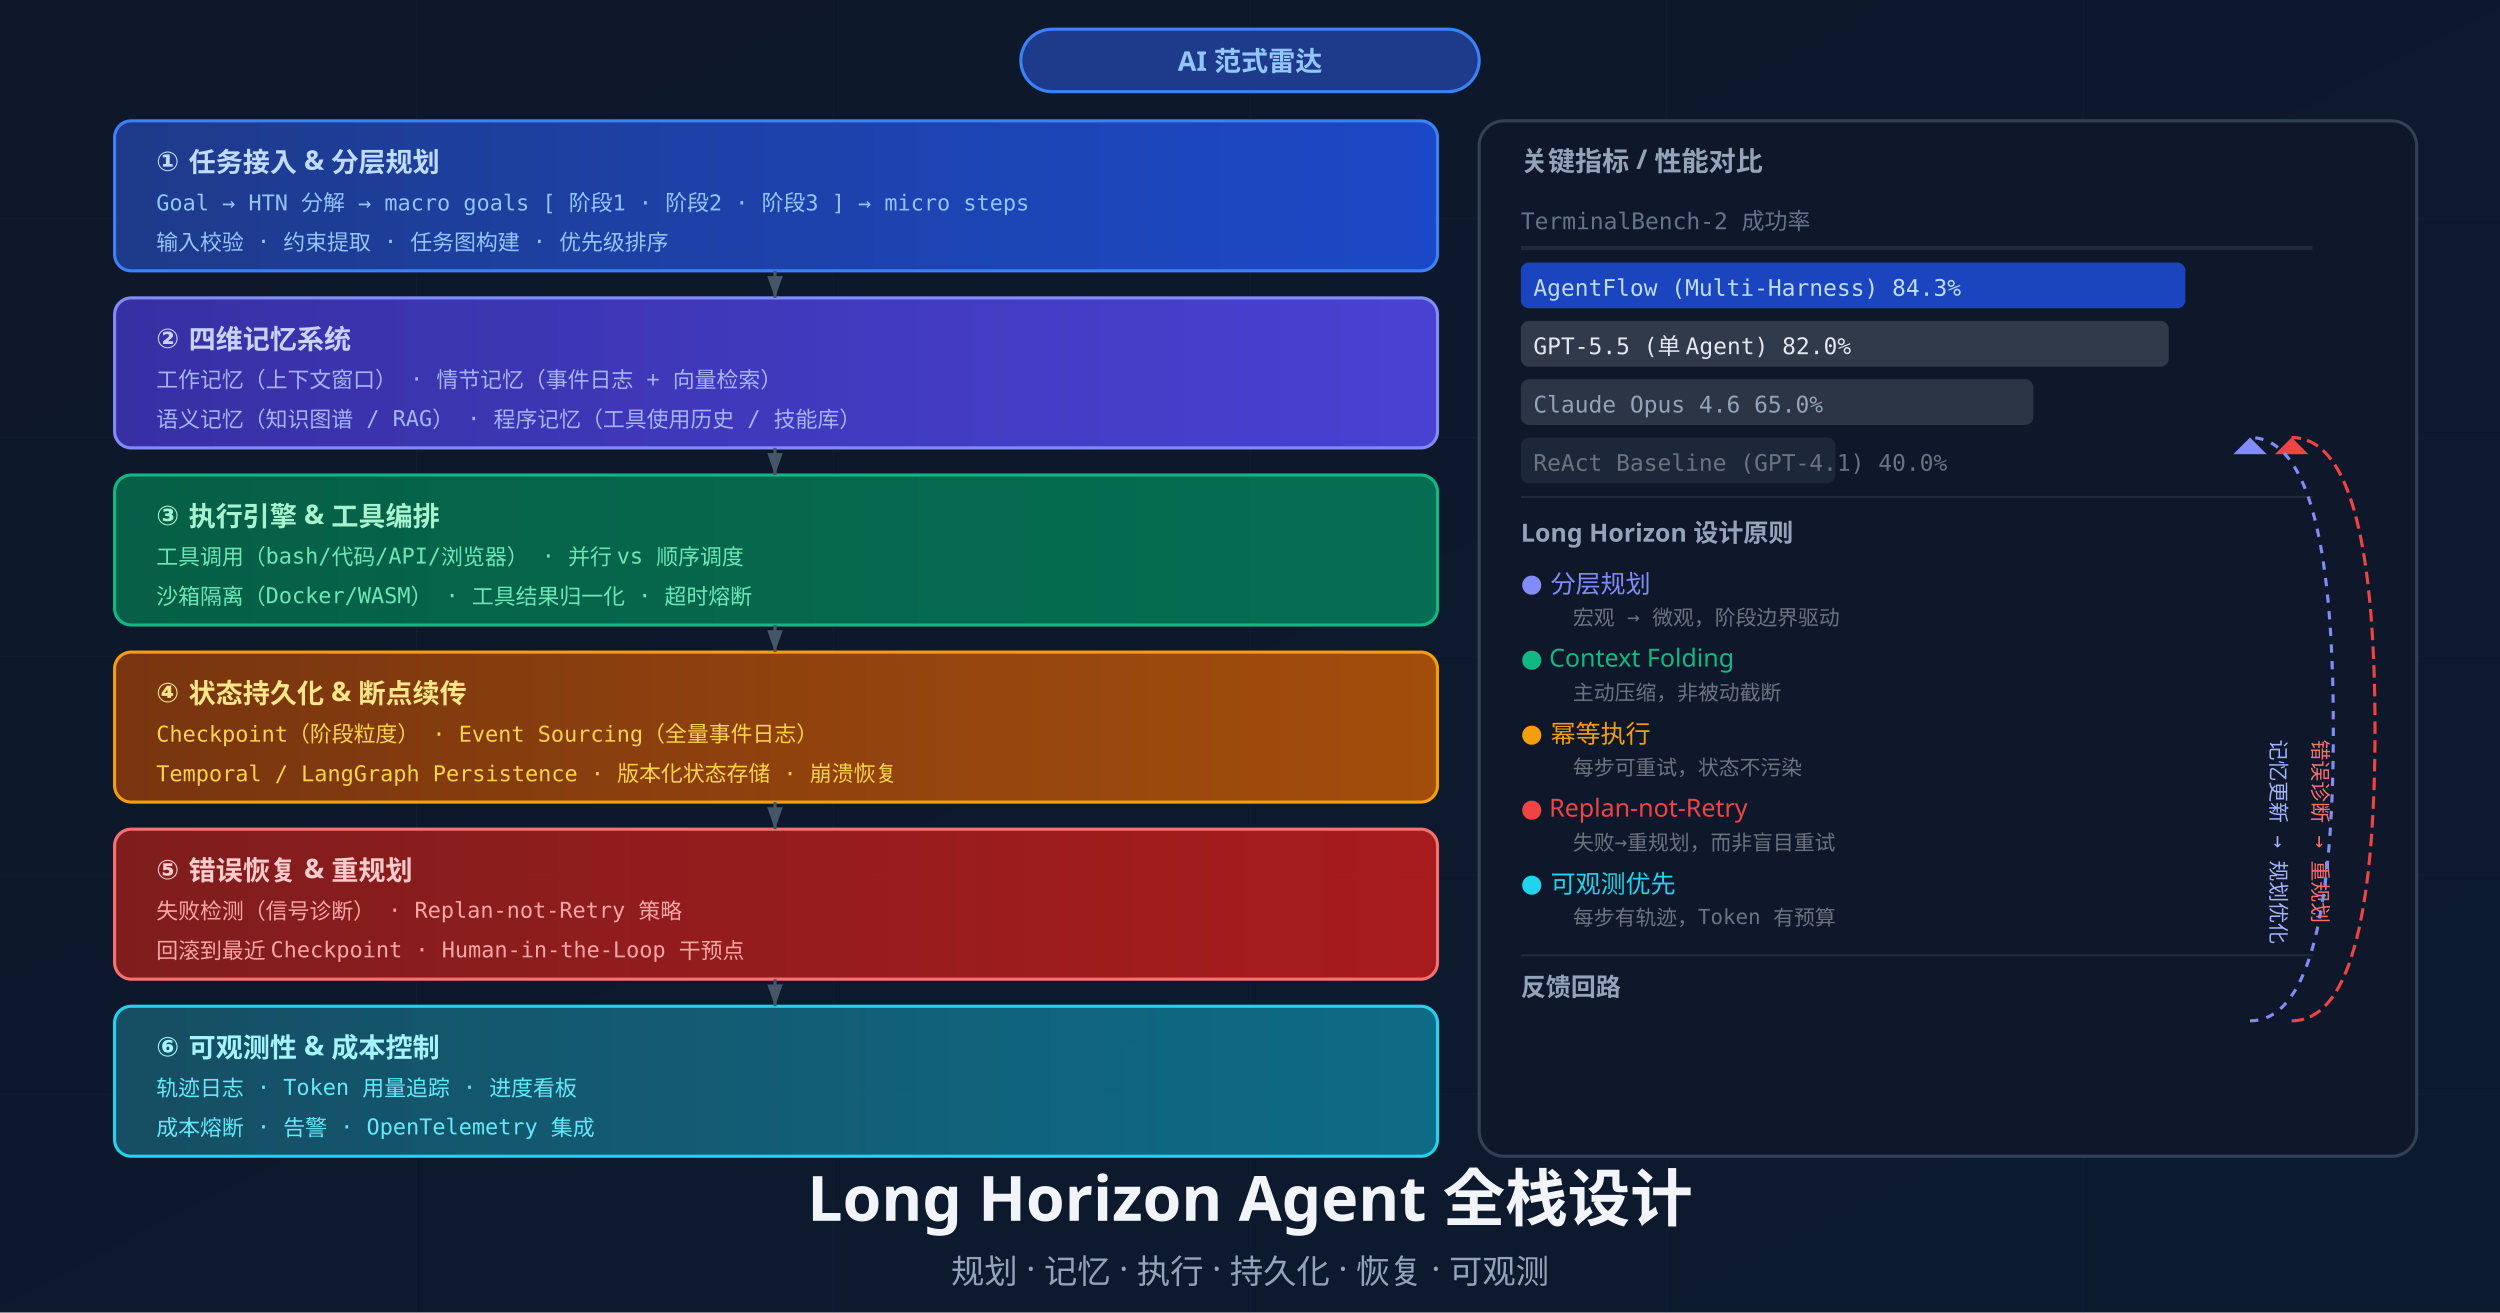
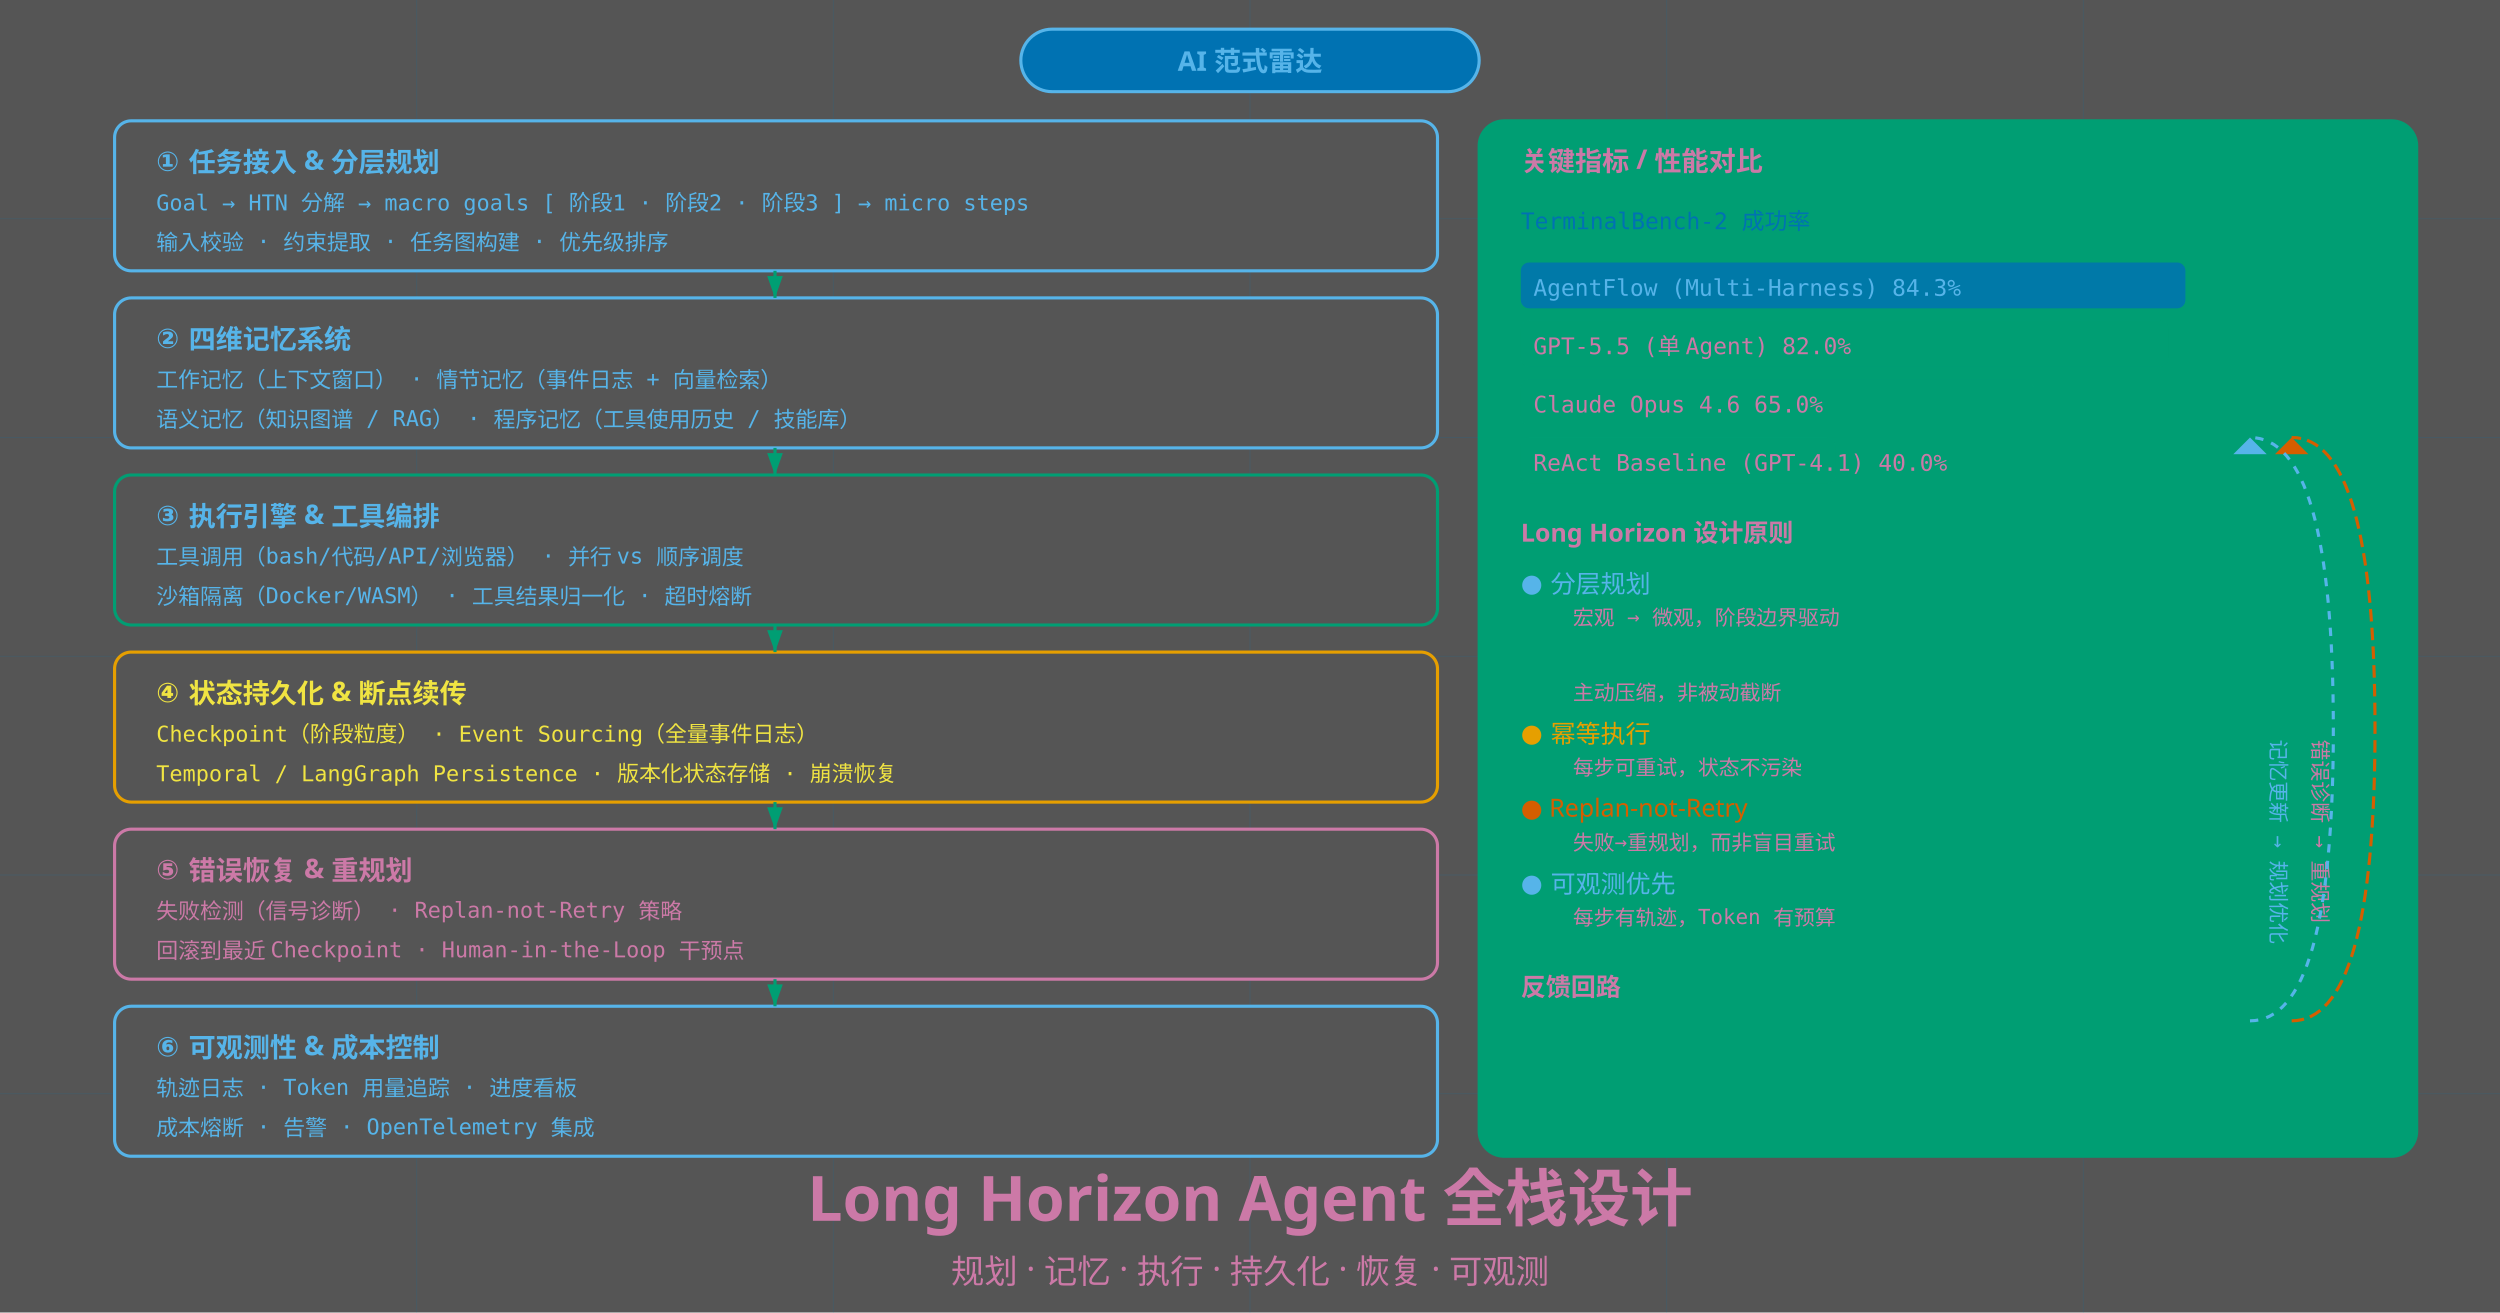
<svg xmlns="http://www.w3.org/2000/svg" viewBox="0 0 1200 630" width="1200" height="630">
  <defs>
-     <linearGradient id="bg" x1="0%" y1="0%" x2="100%" y2="100%">
-       <stop offset="0%" style="stop-color:#0f172a;stop-opacity:1" />
-       <stop offset="100%" style="stop-color:#0c1a2e;stop-opacity:1" />
-     </linearGradient>
-     <linearGradient id="l1" x1="0%" y1="0%" x2="100%" y2="0%">
-       <stop offset="0%" style="stop-color:#1e3a8a;stop-opacity:1" />
-       <stop offset="100%" style="stop-color:#1d4ed8;stop-opacity:0.9" />
-     </linearGradient>
-     <linearGradient id="l2" x1="0%" y1="0%" x2="100%" y2="0%">
-       <stop offset="0%" style="stop-color:#3730a3;stop-opacity:1" />
-       <stop offset="100%" style="stop-color:#4f46e5;stop-opacity:0.9" />
-     </linearGradient>
-     <linearGradient id="l3" x1="0%" y1="0%" x2="100%" y2="0%">
-       <stop offset="0%" style="stop-color:#065f46;stop-opacity:1" />
-       <stop offset="100%" style="stop-color:#047857;stop-opacity:0.9" />
-     </linearGradient>
-     <linearGradient id="l4" x1="0%" y1="0%" x2="100%" y2="0%">
-       <stop offset="0%" style="stop-color:#78350f;stop-opacity:1" />
-       <stop offset="100%" style="stop-color:#b45309;stop-opacity:0.9" />
-     </linearGradient>
-     <linearGradient id="l5" x1="0%" y1="0%" x2="100%" y2="0%">
-       <stop offset="0%" style="stop-color:#7f1d1d;stop-opacity:1" />
-       <stop offset="100%" style="stop-color:#b91c1c;stop-opacity:0.9" />
-     </linearGradient>
-     <linearGradient id="l6" x1="0%" y1="0%" x2="100%" y2="0%">
-       <stop offset="0%" style="stop-color:#164e63;stop-opacity:1" />
-       <stop offset="100%" style="stop-color:#0e7490;stop-opacity:0.9" />
-     </linearGradient>
    <filter id="glow">
      <feGaussianBlur stdDeviation="3" result="blur" />
      <feMerge>
        <feMergeNode in="blur" />
        <feMergeNode in="SourceGraphic" />
      </feMerge>
    </filter>
    <marker id="arr" markerWidth="7" markerHeight="5" refX="7" refY="2.5" orient="auto">
-       <polygon points="0 0, 7 2.5, 0 5" fill="#475569" />
+       <polygon points="0 0, 7 2.5, 0 5" fill="#009E73" />
    </marker>
  </defs>
-   <rect width="1200" height="630" fill="url(#bg)" />
-   <g stroke="#1e3a5f" stroke-width="0.4" opacity="0.18">
+   <rect width="1200" height="630" fill="#555555" />
+   <g stroke="#0072B2" stroke-width="0.4" opacity="0.18">
    <line x1="0" y1="105" x2="1200" y2="105" />
    <line x1="0" y1="210" x2="1200" y2="210" />
    <line x1="0" y1="315" x2="1200" y2="315" />
    <line x1="0" y1="420" x2="1200" y2="420" />
    <line x1="0" y1="525" x2="1200" y2="525" />
    <line x1="200" y1="0" x2="200" y2="630" />
    <line x1="400" y1="0" x2="400" y2="630" />
    <line x1="600" y1="0" x2="600" y2="630" />
    <line x1="800" y1="0" x2="800" y2="630" />
    <line x1="1000" y1="0" x2="1000" y2="630" />
  </g>
-   <rect x="490" y="14" width="220" height="30" rx="15" fill="#1e3a8a" stroke="#3b82f6" stroke-width="1.5" />
-   <text x="600" y="34" font-family="sans-serif" font-size="13" font-weight="bold" fill="#93c5fd" text-anchor="middle">AI 范式雷达</text>
-   <rect x="55" y="58" width="635" height="72" rx="8" fill="url(#l1)" stroke="#3b82f6" stroke-width="1.5" />
-   <text x="75" y="82" font-family="sans-serif" font-size="13" font-weight="bold" fill="#bfdbfe">① 任务接入 &amp; 分层规划</text>
-   <text x="75" y="101" font-family="monospace" font-size="10.5" fill="#93c5fd">Goal → HTN 分解 → macro goals [ 阶段1 · 阶段2 · 阶段3 ] → micro steps</text>
-   <text x="75" y="120" font-family="monospace" font-size="10.5" fill="#93c5fd">输入校验 · 约束提取 · 任务图构建 · 优先级排序</text>
-   <rect x="55" y="143" width="635" height="72" rx="8" fill="url(#l2)" stroke="#818cf8" stroke-width="1.5" />
-   <text x="75" y="167" font-family="sans-serif" font-size="13" font-weight="bold" fill="#c7d2fe">② 四维记忆系统</text>
-   <text x="75" y="186" font-family="monospace" font-size="10.5" fill="#a5b4fc">工作记忆（上下文窗口） · 情节记忆（事件日志 + 向量检索）</text>
-   <text x="75" y="205" font-family="monospace" font-size="10.5" fill="#a5b4fc">语义记忆（知识图谱 / RAG） · 程序记忆（工具使用历史 / 技能库）</text>
-   <rect x="55" y="228" width="635" height="72" rx="8" fill="url(#l3)" stroke="#10b981" stroke-width="1.5" />
-   <text x="75" y="252" font-family="sans-serif" font-size="13" font-weight="bold" fill="#a7f3d0">③ 执行引擎 &amp; 工具编排</text>
-   <text x="75" y="271" font-family="monospace" font-size="10.5" fill="#6ee7b7">工具调用（bash/代码/API/浏览器） · 并行 vs 顺序调度</text>
-   <text x="75" y="290" font-family="monospace" font-size="10.5" fill="#6ee7b7">沙箱隔离（Docker/WASM） · 工具结果归一化 · 超时熔断</text>
-   <rect x="55" y="313" width="635" height="72" rx="8" fill="url(#l4)" stroke="#f59e0b" stroke-width="1.5" />
-   <text x="75" y="337" font-family="sans-serif" font-size="13" font-weight="bold" fill="#fde68a">④ 状态持久化 &amp; 断点续传</text>
-   <text x="75" y="356" font-family="monospace" font-size="10.5" fill="#fcd34d">Checkpoint（阶段粒度） · Event Sourcing（全量事件日志）</text>
-   <text x="75" y="375" font-family="monospace" font-size="10.5" fill="#fcd34d">Temporal / LangGraph Persistence · 版本化状态存储 · 崩溃恢复</text>
-   <rect x="55" y="398" width="635" height="72" rx="8" fill="url(#l5)" stroke="#f87171" stroke-width="1.5" />
-   <text x="75" y="422" font-family="sans-serif" font-size="13" font-weight="bold" fill="#fecaca">⑤ 错误恢复 &amp; 重规划</text>
-   <text x="75" y="441" font-family="monospace" font-size="10.5" fill="#fca5a5">失败检测（信号诊断） · Replan-not-Retry 策略</text>
-   <text x="75" y="460" font-family="monospace" font-size="10.5" fill="#fca5a5">回滚到最近 Checkpoint · Human-in-the-Loop 干预点</text>
-   <rect x="55" y="483" width="635" height="72" rx="8" fill="url(#l6)" stroke="#22d3ee" stroke-width="1.5" />
-   <text x="75" y="507" font-family="sans-serif" font-size="13" font-weight="bold" fill="#a5f3fc">⑥ 可观测性 &amp; 成本控制</text>
-   <text x="75" y="526" font-family="monospace" font-size="10.5" fill="#67e8f9">轨迹日志 · Token 用量追踪 · 进度看板</text>
-   <text x="75" y="545" font-family="monospace" font-size="10.5" fill="#67e8f9">成本熔断 · 告警 · OpenTelemetry 集成</text>
-   <line x1="372" y1="130" x2="372" y2="143" stroke="#475569" stroke-width="1.5" marker-end="url(#arr)" />
-   <line x1="372" y1="215" x2="372" y2="228" stroke="#475569" stroke-width="1.5" marker-end="url(#arr)" />
-   <line x1="372" y1="300" x2="372" y2="313" stroke="#475569" stroke-width="1.5" marker-end="url(#arr)" />
-   <line x1="372" y1="385" x2="372" y2="398" stroke="#475569" stroke-width="1.5" marker-end="url(#arr)" />
-   <line x1="372" y1="470" x2="372" y2="483" stroke="#475569" stroke-width="1.5" marker-end="url(#arr)" />
-   <rect x="710" y="58" width="450" height="497" rx="12" fill="#0f172a" stroke="#334155" stroke-width="1.5" />
-   <text x="730" y="82" font-family="sans-serif" font-size="13" font-weight="bold" fill="#94a3b8">关键指标 / 性能对比</text>
-   <text x="730" y="110" font-family="monospace" font-size="11" fill="#64748b">TerminalBench-2 成功率</text>
-   <rect x="730" y="118" width="380" height="2" fill="#1e293b" />
-   <rect x="730" y="126" width="319" height="22" rx="4" fill="#1d4ed8" opacity="0.85" />
-   <text x="736" y="142" font-family="monospace" font-size="11" fill="#bfdbfe">AgentFlow (Multi-Harness)  84.3%</text>
-   <rect x="730" y="154" width="311" height="22" rx="4" fill="#374151" opacity="0.85" />
-   <text x="736" y="170" font-family="monospace" font-size="11" fill="#e2e8f0">GPT-5.5 (单 Agent)        82.0%</text>
-   <rect x="730" y="182" width="246" height="22" rx="4" fill="#374151" opacity="0.7" />
-   <text x="736" y="198" font-family="monospace" font-size="11" fill="#94a3b8">Claude Opus 4.6           65.0%</text>
-   <rect x="730" y="210" width="151" height="22" rx="4" fill="#1e293b" opacity="0.9" />
-   <text x="736" y="226" font-family="monospace" font-size="11" fill="#6b7280">ReAct Baseline (GPT-4.1)  40.0%</text>
-   <rect x="730" y="238" width="380" height="1" fill="#1e293b" />
-   <text x="730" y="260" font-family="sans-serif" font-size="12" font-weight="bold" fill="#94a3b8">Long Horizon 设计原则</text>
-   <text x="730" y="284" font-family="sans-serif" font-size="12" fill="#818cf8">● 分层规划</text>
-   <text x="755" y="300" font-family="monospace" font-size="10" fill="#6b7280">宏观 → 微观，阶段边界驱动</text>
-   <text x="730" y="320" font-family="sans-serif" font-size="12" fill="#10b981">● Context Folding</text>
-   <text x="755" y="336" font-family="monospace" font-size="10" fill="#6b7280">主动压缩，非被动截断</text>
-   <text x="730" y="356" font-family="sans-serif" font-size="12" fill="#f59e0b">● 幂等执行</text>
-   <text x="755" y="372" font-family="monospace" font-size="10" fill="#6b7280">每步可重试，状态不污染</text>
-   <text x="730" y="392" font-family="sans-serif" font-size="12" fill="#ef4444">● Replan-not-Retry</text>
-   <text x="755" y="408" font-family="monospace" font-size="10" fill="#6b7280">失败→重规划，而非盲目重试</text>
-   <text x="730" y="428" font-family="sans-serif" font-size="12" fill="#22d3ee">● 可观测优先</text>
-   <text x="755" y="444" font-family="monospace" font-size="10" fill="#6b7280">每步有轨迹，Token 有预算</text>
-   <rect x="730" y="458" width="380" height="1" fill="#1e293b" />
-   <text x="730" y="478" font-family="sans-serif" font-size="12" font-weight="bold" fill="#94a3b8">反馈回路</text>
-   <path d="M 1100 490 Q 1140 490 1140 350 Q 1140 210 1100 210" stroke="#ef4444" stroke-width="1.5" fill="none" stroke-dasharray="6,3" />
-   <polygon points="1100,210 1108,218 1092,218" fill="#ef4444" />
-   <text x="1110" y="355" font-family="monospace" font-size="10" fill="#f87171" transform="rotate(90,1110,355)">错误诊断 → 重规划</text>
-   <path d="M 1080 490 Q 1120 490 1120 350 Q 1120 210 1080 210" stroke="#818cf8" stroke-width="1.5" fill="none" stroke-dasharray="4,4" />
-   <polygon points="1080,210 1088,218 1072,218" fill="#818cf8" />
-   <text x="1090" y="355" font-family="monospace" font-size="10" fill="#a5b4fc" transform="rotate(90,1090,355)">记忆更新 → 规划优化</text>
-   <text x="600" y="586" font-family="sans-serif" font-size="30" font-weight="bold" fill="#f1f5f9" text-anchor="middle">Long Horizon Agent 全栈设计</text>
-   <text x="600" y="616" font-family="sans-serif" font-size="16" fill="#94a3b8" text-anchor="middle">规划 · 记忆 · 执行 · 持久化 · 恢复 · 可观测</text>
+   <rect x="490" y="14" width="220" height="30" rx="15" fill="#0072B2" stroke="#56B4E9" stroke-width="1.5" />
+   <text x="600" y="34" font-family="sans-serif" font-size="13" font-weight="bold" fill="#56B4E9" text-anchor="middle">AI 范式雷达</text>
+   <rect x="55" y="58" width="635" height="72" rx="8" fill="#555555" stroke="#56B4E9" stroke-width="1.5" />
+   <text x="75" y="82" font-family="sans-serif" font-size="13" font-weight="bold" fill="#56B4E9">① 任务接入 &amp; 分层规划</text>
+   <text x="75" y="101" font-family="monospace" font-size="10.5" fill="#56B4E9">Goal → HTN 分解 → macro goals [ 阶段1 · 阶段2 · 阶段3 ] → micro steps</text>
+   <text x="75" y="120" font-family="monospace" font-size="10.5" fill="#56B4E9">输入校验 · 约束提取 · 任务图构建 · 优先级排序</text>
+   <rect x="55" y="143" width="635" height="72" rx="8" fill="#555555" stroke="#56B4E9" stroke-width="1.5" />
+   <text x="75" y="167" font-family="sans-serif" font-size="13" font-weight="bold" fill="#56B4E9">② 四维记忆系统</text>
+   <text x="75" y="186" font-family="monospace" font-size="10.5" fill="#56B4E9">工作记忆（上下文窗口） · 情节记忆（事件日志 + 向量检索）</text>
+   <text x="75" y="205" font-family="monospace" font-size="10.5" fill="#56B4E9">语义记忆（知识图谱 / RAG） · 程序记忆（工具使用历史 / 技能库）</text>
+   <rect x="55" y="228" width="635" height="72" rx="8" fill="#555555" stroke="#009E73" stroke-width="1.5" />
+   <text x="75" y="252" font-family="sans-serif" font-size="13" font-weight="bold" fill="#56B4E9">③ 执行引擎 &amp; 工具编排</text>
+   <text x="75" y="271" font-family="monospace" font-size="10.5" fill="#56B4E9">工具调用（bash/代码/API/浏览器） · 并行 vs 顺序调度</text>
+   <text x="75" y="290" font-family="monospace" font-size="10.5" fill="#56B4E9">沙箱隔离（Docker/WASM） · 工具结果归一化 · 超时熔断</text>
+   <rect x="55" y="313" width="635" height="72" rx="8" fill="#555555" stroke="#E69F00" stroke-width="1.5" />
+   <text x="75" y="337" font-family="sans-serif" font-size="13" font-weight="bold" fill="#F0E442">④ 状态持久化 &amp; 断点续传</text>
+   <text x="75" y="356" font-family="monospace" font-size="10.5" fill="#F0E442">Checkpoint（阶段粒度） · Event Sourcing（全量事件日志）</text>
+   <text x="75" y="375" font-family="monospace" font-size="10.5" fill="#F0E442">Temporal / LangGraph Persistence · 版本化状态存储 · 崩溃恢复</text>
+   <rect x="55" y="398" width="635" height="72" rx="8" fill="#555555" stroke="#CC79A7" stroke-width="1.5" />
+   <text x="75" y="422" font-family="sans-serif" font-size="13" font-weight="bold" fill="#CC79A7">⑤ 错误恢复 &amp; 重规划</text>
+   <text x="75" y="441" font-family="monospace" font-size="10.5" fill="#CC79A7">失败检测（信号诊断） · Replan-not-Retry 策略</text>
+   <text x="75" y="460" font-family="monospace" font-size="10.5" fill="#CC79A7">回滚到最近 Checkpoint · Human-in-the-Loop 干预点</text>
+   <rect x="55" y="483" width="635" height="72" rx="8" fill="#555555" stroke="#56B4E9" stroke-width="1.5" />
+   <text x="75" y="507" font-family="sans-serif" font-size="13" font-weight="bold" fill="#56B4E9">⑥ 可观测性 &amp; 成本控制</text>
+   <text x="75" y="526" font-family="monospace" font-size="10.5" fill="#56B4E9">轨迹日志 · Token 用量追踪 · 进度看板</text>
+   <text x="75" y="545" font-family="monospace" font-size="10.5" fill="#56B4E9">成本熔断 · 告警 · OpenTelemetry 集成</text>
+   <line x1="372" y1="130" x2="372" y2="143" stroke="#009E73" stroke-width="1.5" marker-end="url(#arr)" />
+   <line x1="372" y1="215" x2="372" y2="228" stroke="#009E73" stroke-width="1.5" marker-end="url(#arr)" />
+   <line x1="372" y1="300" x2="372" y2="313" stroke="#009E73" stroke-width="1.5" marker-end="url(#arr)" />
+   <line x1="372" y1="385" x2="372" y2="398" stroke="#009E73" stroke-width="1.5" marker-end="url(#arr)" />
+   <line x1="372" y1="470" x2="372" y2="483" stroke="#009E73" stroke-width="1.5" marker-end="url(#arr)" />
+   <rect x="710" y="58" width="450" height="497" rx="12" fill="#009E73" stroke="#009E73" stroke-width="1.5" />
+   <text x="730" y="82" font-family="sans-serif" font-size="13" font-weight="bold" fill="#CC79A7">关键指标 / 性能对比</text>
+   <text x="730" y="110" font-family="monospace" font-size="11" fill="#0072B2">TerminalBench-2 成功率</text>
+   <rect x="730" y="118" width="380" height="2" fill="#009E73" />
+   <rect x="730" y="126" width="319" height="22" rx="4" fill="#0072B2" opacity="0.85" />
+   <text x="736" y="142" font-family="monospace" font-size="11" fill="#56B4E9">AgentFlow (Multi-Harness)  84.3%</text>
+   <rect x="730" y="154" width="311" height="22" rx="4" fill="#009E73" opacity="0.85" />
+   <text x="736" y="170" font-family="monospace" font-size="11" fill="#CC79A7">GPT-5.5 (单 Agent)        82.0%</text>
+   <rect x="730" y="182" width="246" height="22" rx="4" fill="#009E73" opacity="0.7" />
+   <text x="736" y="198" font-family="monospace" font-size="11" fill="#CC79A7">Claude Opus 4.6           65.0%</text>
+   <rect x="730" y="210" width="151" height="22" rx="4" fill="#009E73" opacity="0.9" />
+   <text x="736" y="226" font-family="monospace" font-size="11" fill="#CC79A7">ReAct Baseline (GPT-4.1)  40.0%</text>
+   <rect x="730" y="238" width="380" height="1" fill="#009E73" />
+   <text x="730" y="260" font-family="sans-serif" font-size="12" font-weight="bold" fill="#CC79A7">Long Horizon 设计原则</text>
+   <text x="730" y="284" font-family="sans-serif" font-size="12" fill="#56B4E9">● 分层规划</text>
+   <text x="755" y="300" font-family="monospace" font-size="10" fill="#CC79A7">宏观 → 微观，阶段边界驱动</text>
+   <text x="730" y="320" font-family="sans-serif" font-size="12" fill="#009E73">● Context Folding</text>
+   <text x="755" y="336" font-family="monospace" font-size="10" fill="#CC79A7">主动压缩，非被动截断</text>
+   <text x="730" y="356" font-family="sans-serif" font-size="12" fill="#E69F00">● 幂等执行</text>
+   <text x="755" y="372" font-family="monospace" font-size="10" fill="#CC79A7">每步可重试，状态不污染</text>
+   <text x="730" y="392" font-family="sans-serif" font-size="12" fill="#D55E00">● Replan-not-Retry</text>
+   <text x="755" y="408" font-family="monospace" font-size="10" fill="#CC79A7">失败→重规划，而非盲目重试</text>
+   <text x="730" y="428" font-family="sans-serif" font-size="12" fill="#56B4E9">● 可观测优先</text>
+   <text x="755" y="444" font-family="monospace" font-size="10" fill="#CC79A7">每步有轨迹，Token 有预算</text>
+   <rect x="730" y="458" width="380" height="1" fill="#009E73" />
+   <text x="730" y="478" font-family="sans-serif" font-size="12" font-weight="bold" fill="#CC79A7">反馈回路</text>
+   <path d="M 1100 490 Q 1140 490 1140 350 Q 1140 210 1100 210" stroke="#D55E00" stroke-width="1.5" fill="none" stroke-dasharray="6,3" />
+   <polygon points="1100,210 1108,218 1092,218" fill="#D55E00" />
+   <text x="1110" y="355" font-family="monospace" font-size="10" fill="#CC79A7" transform="rotate(90,1110,355)">错误诊断 → 重规划</text>
+   <path d="M 1080 490 Q 1120 490 1120 350 Q 1120 210 1080 210" stroke="#56B4E9" stroke-width="1.5" fill="none" stroke-dasharray="4,4" />
+   <polygon points="1080,210 1088,218 1072,218" fill="#56B4E9" />
+   <text x="1090" y="355" font-family="monospace" font-size="10" fill="#56B4E9" transform="rotate(90,1090,355)">记忆更新 → 规划优化</text>
+   <text x="600" y="586" font-family="sans-serif" font-size="30" font-weight="bold" fill="#CC79A7" text-anchor="middle">Long Horizon Agent 全栈设计</text>
+   <text x="600" y="616" font-family="sans-serif" font-size="16" fill="#CC79A7" text-anchor="middle">规划 · 记忆 · 执行 · 持久化 · 恢复 · 可观测</text>
</svg>
